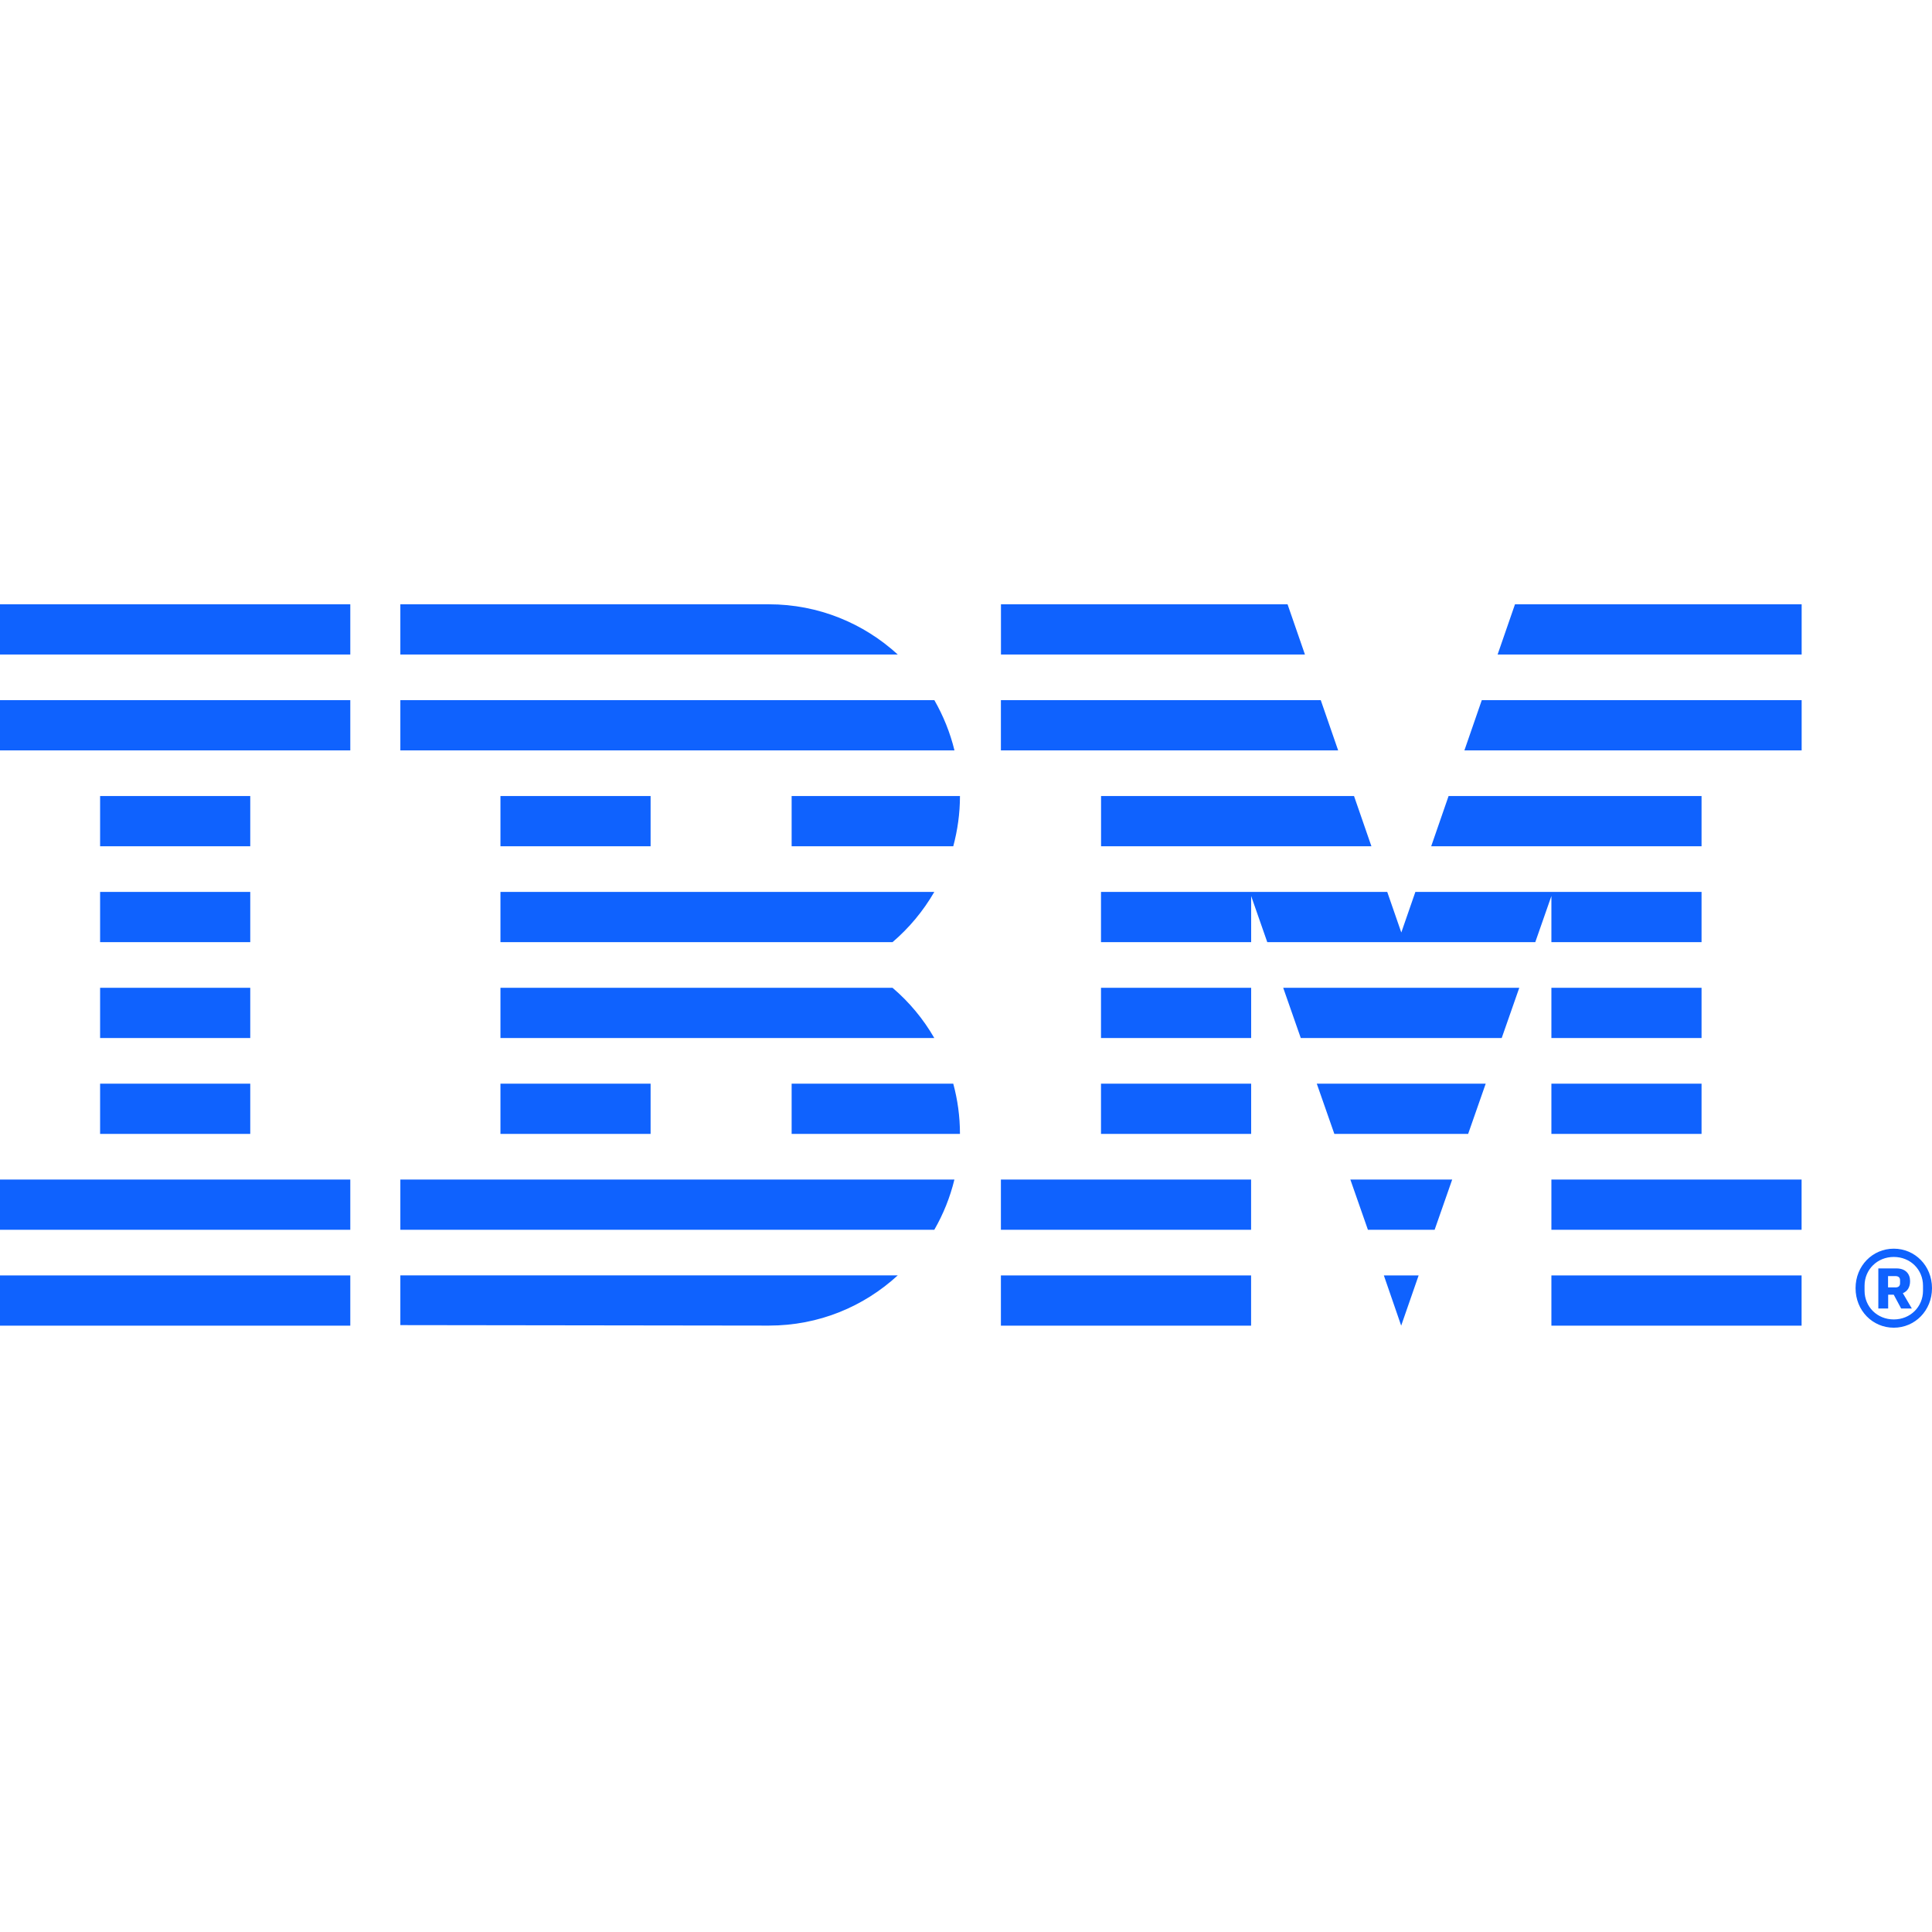
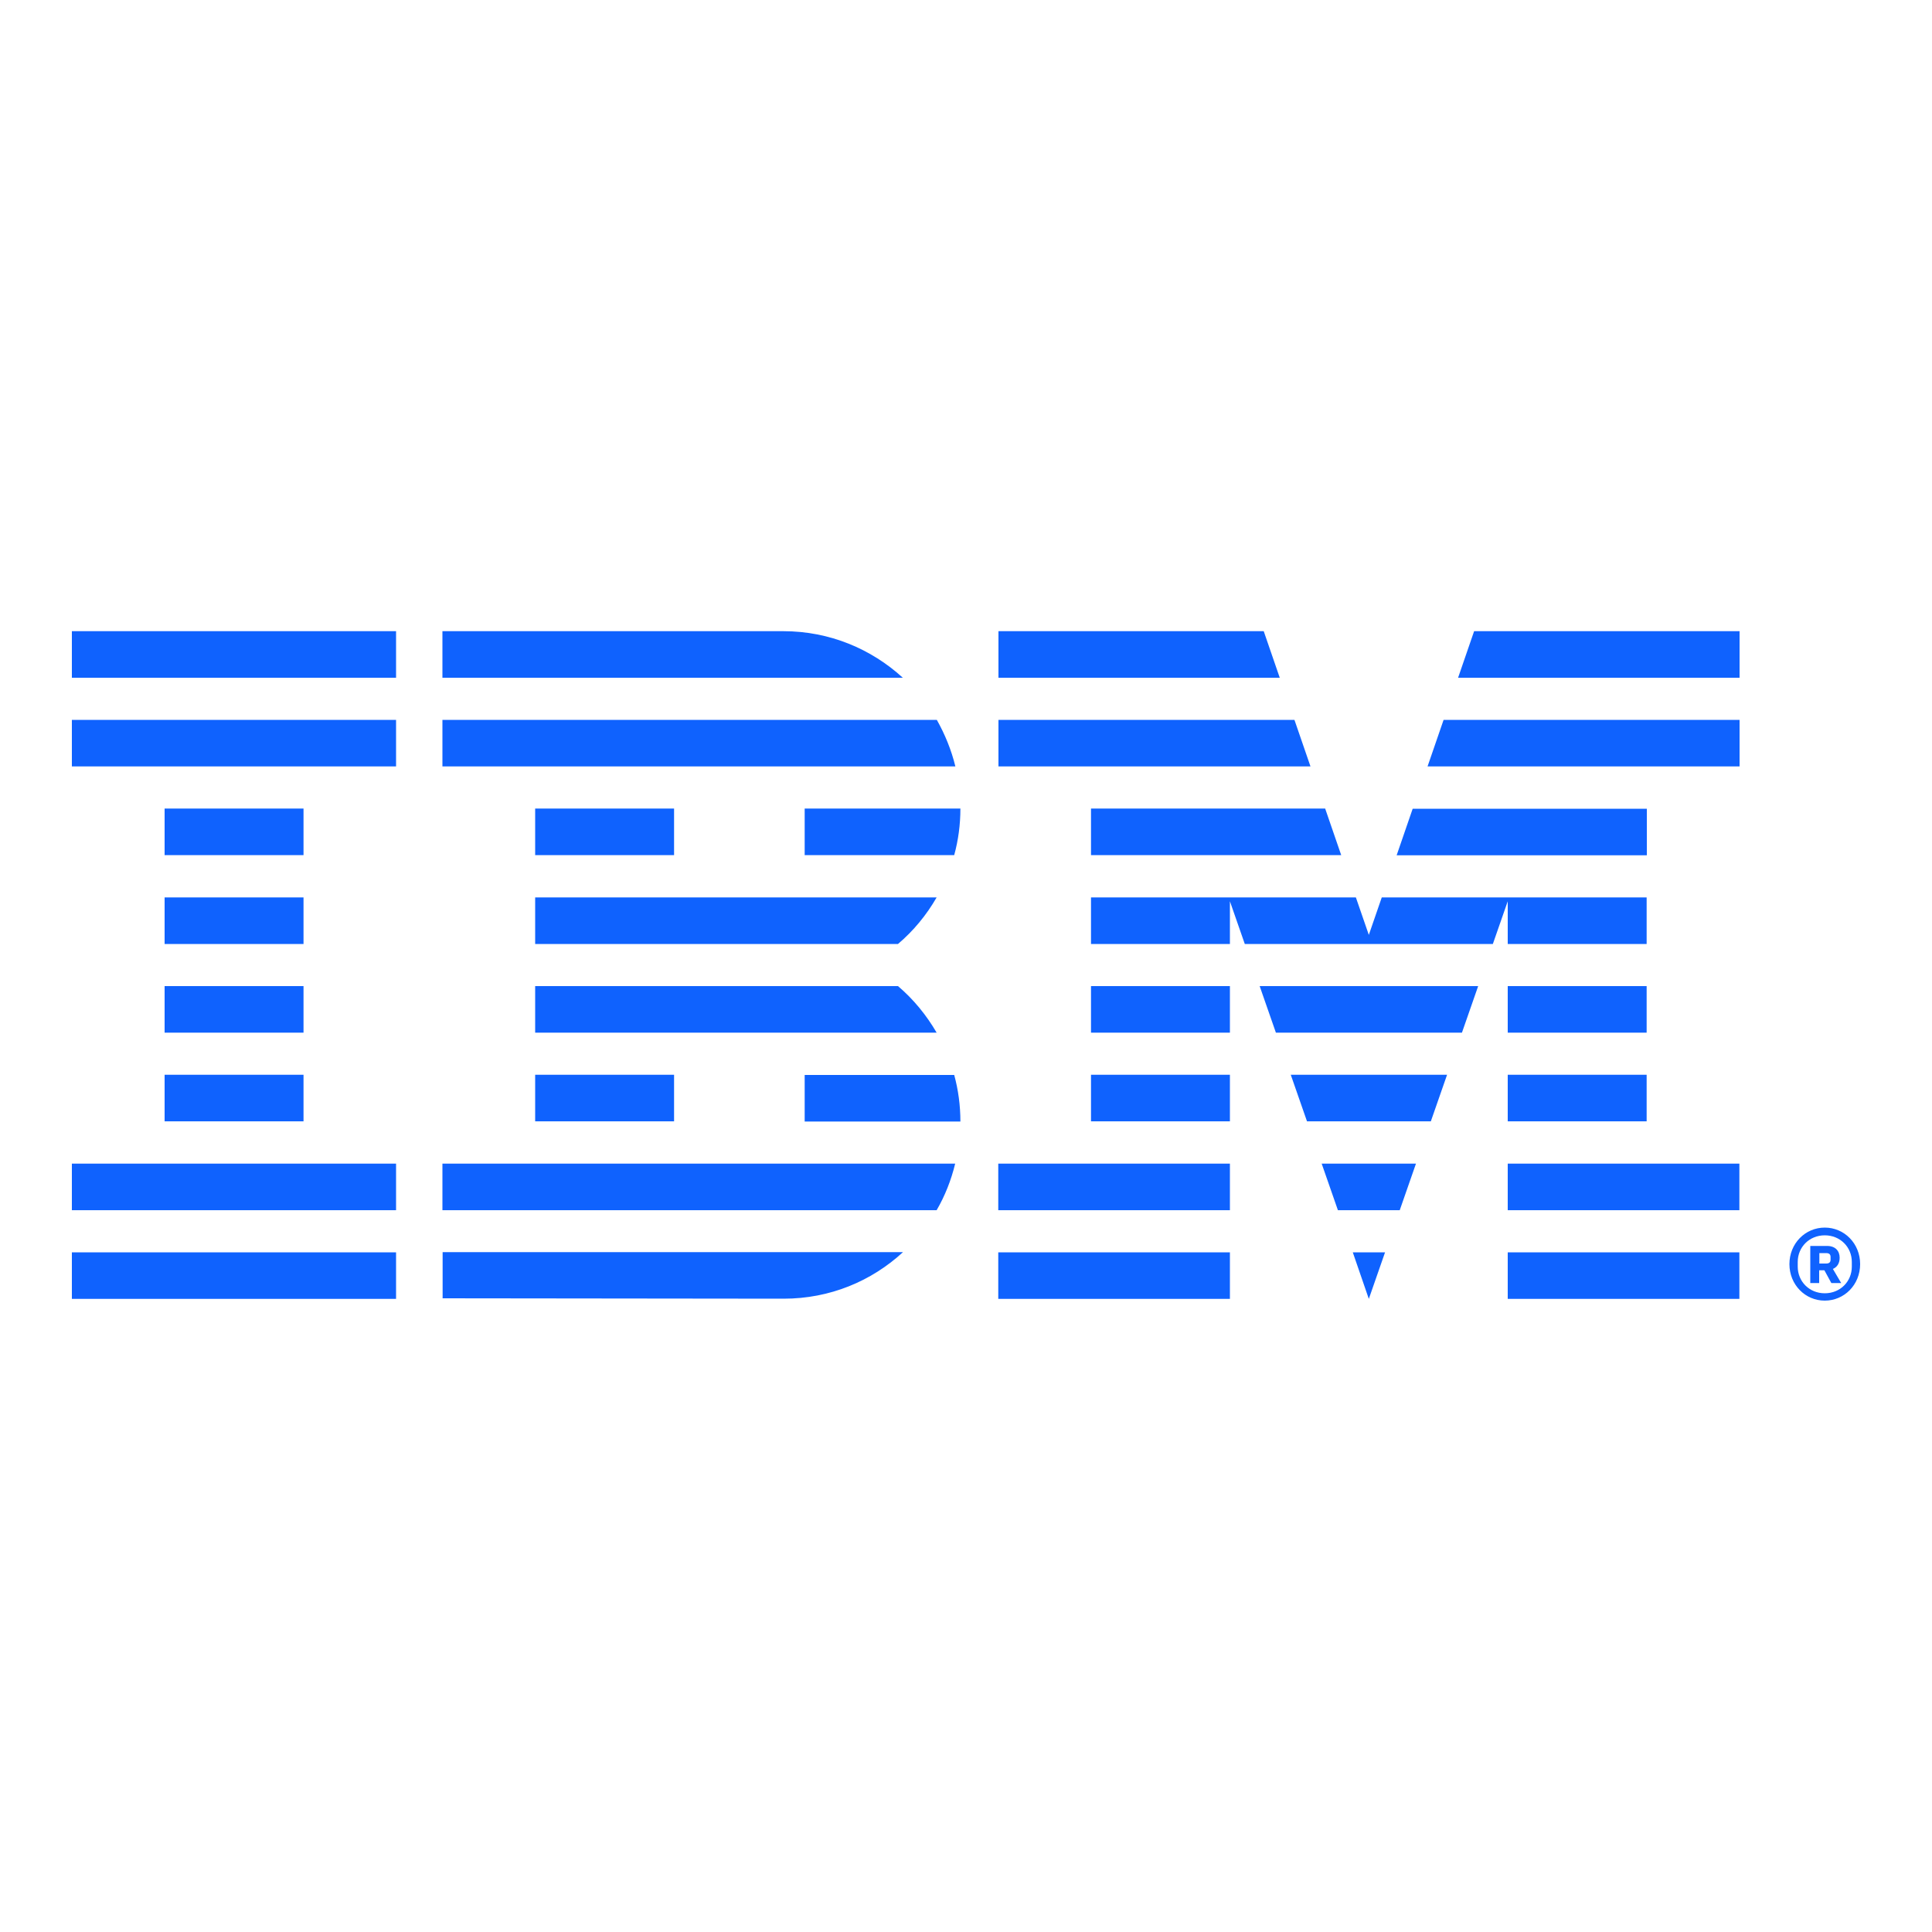
- <svg xmlns="http://www.w3.org/2000/svg" id="Layer_1" version="1.1" viewBox="0 0 32 32">
-   <path d="M31.392,21.324c.051,0,.079-.022.079-.07v-.048c0-.048-.028-.07-.079-.07h-.12v.187h.12ZM31.272,21.673h-.161v-.664h.301c.149,0,.225.089.225.21,0,.105-.047.171-.12.2l.149.254h-.177l-.123-.229h-.092v.229ZM31.851,21.378v-.083c0-.267-.209-.476-.484-.476s-.484.21-.484.476v.083c0,.267.209.476.484.476s.484-.21.484-.476ZM30.734,21.336c0-.371.282-.654.633-.654s.633.283.633.654-.282.655-.633.655-.633-.283-.633-.655ZM21.614,10.841l-.288-.832h-4.747v.832h5.036ZM22.164,12.429l-.288-.832h-5.298v.832h5.586ZM25.696,21.957h4.144v-.832h-4.144v.832ZM25.696,20.369h4.144v-.832h-4.144v.832ZM25.696,18.781h2.487v-.832h-2.487v.832ZM25.696,17.193h2.487v-.832h-2.487v.832ZM25.696,15.605h2.487v-.832h-4.74l-.233.672-.233-.672h-4.741v.832h2.487v-.764l.267.764h4.439l.267-.764v.764ZM28.183,13.185h-4.19l-.288.832h4.478v-.832ZM18.236,17.193h2.487v-.832h-2.487v.832ZM18.236,18.781h2.487v-.832h-2.487v.832ZM16.578,20.369h4.144v-.832h-4.144v.832ZM16.578,21.957h4.144v-.832h-4.144v.832ZM25.093,10.009l-.288.832h5.036v-.832h-4.747ZM24.255,12.429h5.586v-.832h-5.298l-.288.832ZM18.236,14.017h4.479l-.288-.832h-4.19v.832ZM21.545,17.193h3.328l.291-.832h-3.91l.291.832ZM22.101,18.781h2.216l.291-.832h-2.798l.291.832ZM22.657,20.369h1.105l.291-.832h-1.687l.291.832ZM23.208,21.957l.289-.832h-.576l.287.832ZM6.631,21.948l6.104.008c.829,0,1.572-.315,2.135-.832H6.631v.824ZM13.112,17.949v.832h2.788c0-.288-.039-.566-.111-.832h-2.677ZM8.289,18.781h2.487v-.832h-2.487v.832ZM13.112,14.017h2.677c.071-.265.111-.544.111-.832h-2.788v.832ZM8.289,14.017h2.487v-.832h-2.487v.832ZM12.735,10.009h-6.104v.832h8.239c-.563-.516-1.312-.832-2.135-.832ZM15.476,11.597H6.631v.832h9.178c-.072-.296-.186-.575-.333-.832ZM8.289,14.773v.832h6.494c.275-.235.509-.516.692-.832h-7.186ZM14.783,16.361h-6.494v.832h7.186c-.182-.316-.416-.597-.692-.832ZM6.631,20.369h8.844c.148-.257.261-.536.333-.832H6.631v.832ZM0,10.841h5.802v-.832H0v.832ZM0,12.429h5.802v-.832H0v.832ZM1.658,14.017h2.487v-.832H1.658v.832ZM1.658,15.605h2.487v-.832H1.658v.832ZM1.658,17.193h2.487v-.832H1.658v.832ZM1.658,18.781h2.487v-.832H1.658v.832ZM0,20.369h5.802v-.832H0v.832ZM0,21.957h5.802v-.832H0v.832Z" fill="#0f62fe" />
+ <svg xmlns="http://www.w3.org/2000/svg" id="Layer_1" version="1.1" viewBox="0 0 100 100">
+   <path d="M94.52,65.4c.15,0,.23-.06.23-.2v-.14c0-.14-.08-.2-.23-.2h-.35v.54h.35ZM94.17,66.41h-.47v-1.92h.87c.43,0,.65.26.65.61,0,.3-.14.49-.35.58l.43.73h-.51l-.36-.66h-.27v.66h0ZM95.85,65.56v-.24c0-.77-.6-1.38-1.4-1.38s-1.4.61-1.4,1.38v.24c0,.77.6,1.38,1.4,1.38s1.4-.61,1.4-1.38ZM92.62,65.43c0-1.07.82-1.89,1.83-1.89s1.83.82,1.83,1.89-.82,1.89-1.83,1.89-1.83-.82-1.83-1.89ZM66.24,35.08l-.83-2.41h-13.73v2.41h14.57,0ZM67.83,39.67l-.83-2.41h-15.32v2.41h16.16ZM78.04,67.23h11.99v-2.41h-11.99v2.41ZM78.04,62.64h11.99v-2.41h-11.99v2.41ZM78.04,58.04h7.19v-2.41h-7.19v2.41ZM78.04,53.45h7.19v-2.41h-7.19v2.41ZM78.04,48.86h7.19v-2.41h-13.71l-.67,1.94-.67-1.94h-13.71v2.41h7.19v-2.21l.77,2.21h12.84l.77-2.21s0,2.21,0,2.21ZM85.24,41.86h-12.12l-.83,2.41h12.95v-2.41ZM56.47,53.45h7.19v-2.41h-7.19v2.41ZM56.47,58.04h7.19v-2.41h-7.19v2.41ZM51.67,62.64h11.99v-2.41h-11.99v2.41ZM51.67,67.23h11.99v-2.41h-11.99v2.41ZM76.3,32.67l-.83,2.41h14.57v-2.41h-13.73ZM73.88,39.67h16.16v-2.41h-15.32l-.83,2.41ZM56.47,44.26h12.95l-.83-2.41h-12.12v2.41h0ZM66.04,53.45h9.63l.84-2.41h-11.31s.84,2.41.84,2.41ZM67.65,58.04h6.41l.84-2.41h-8.09l.84,2.41ZM69.25,62.64h3.2l.84-2.41h-4.88l.84,2.41ZM70.85,67.23l.84-2.41h-1.67l.83,2.41ZM22.9,67.2l17.66.02c2.4,0,4.55-.91,6.18-2.41h-23.83v2.38ZM41.65,55.64v2.41h8.06c0-.83-.11-1.64-.32-2.41h-7.74ZM27.7,58.04h7.19v-2.41h-7.19v2.41ZM41.65,44.26h7.74c.21-.77.32-1.57.32-2.41h-8.06v2.41ZM27.7,44.26h7.19v-2.41h-7.19v2.41ZM40.56,32.67h-17.66v2.41h23.83c-1.63-1.49-3.79-2.41-6.18-2.41ZM48.48,37.26h-25.58v2.41h26.55c-.21-.86-.54-1.66-.96-2.41ZM27.7,46.45v2.41h18.78c.8-.68,1.47-1.49,2-2.41h-20.78ZM46.48,51.04h-18.78v2.41h20.78c-.53-.91-1.2-1.73-2-2.41ZM22.9,62.64h25.58c.43-.74.75-1.55.96-2.41h-26.54v2.41ZM3.72,35.08h16.78v-2.41H3.72v2.41ZM3.72,39.67h16.78v-2.41H3.72v2.41ZM8.52,44.26h7.19v-2.41h-7.19v2.41ZM8.52,48.86h7.19v-2.41h-7.19v2.41ZM8.52,53.45h7.19v-2.41h-7.19v2.41ZM8.52,58.04h7.19v-2.41h-7.19v2.41ZM3.72,62.64h16.78v-2.41H3.72v2.41ZM3.72,67.23h16.78v-2.41H3.72v2.41Z" style="fill: #0f62fe;" />
</svg>
